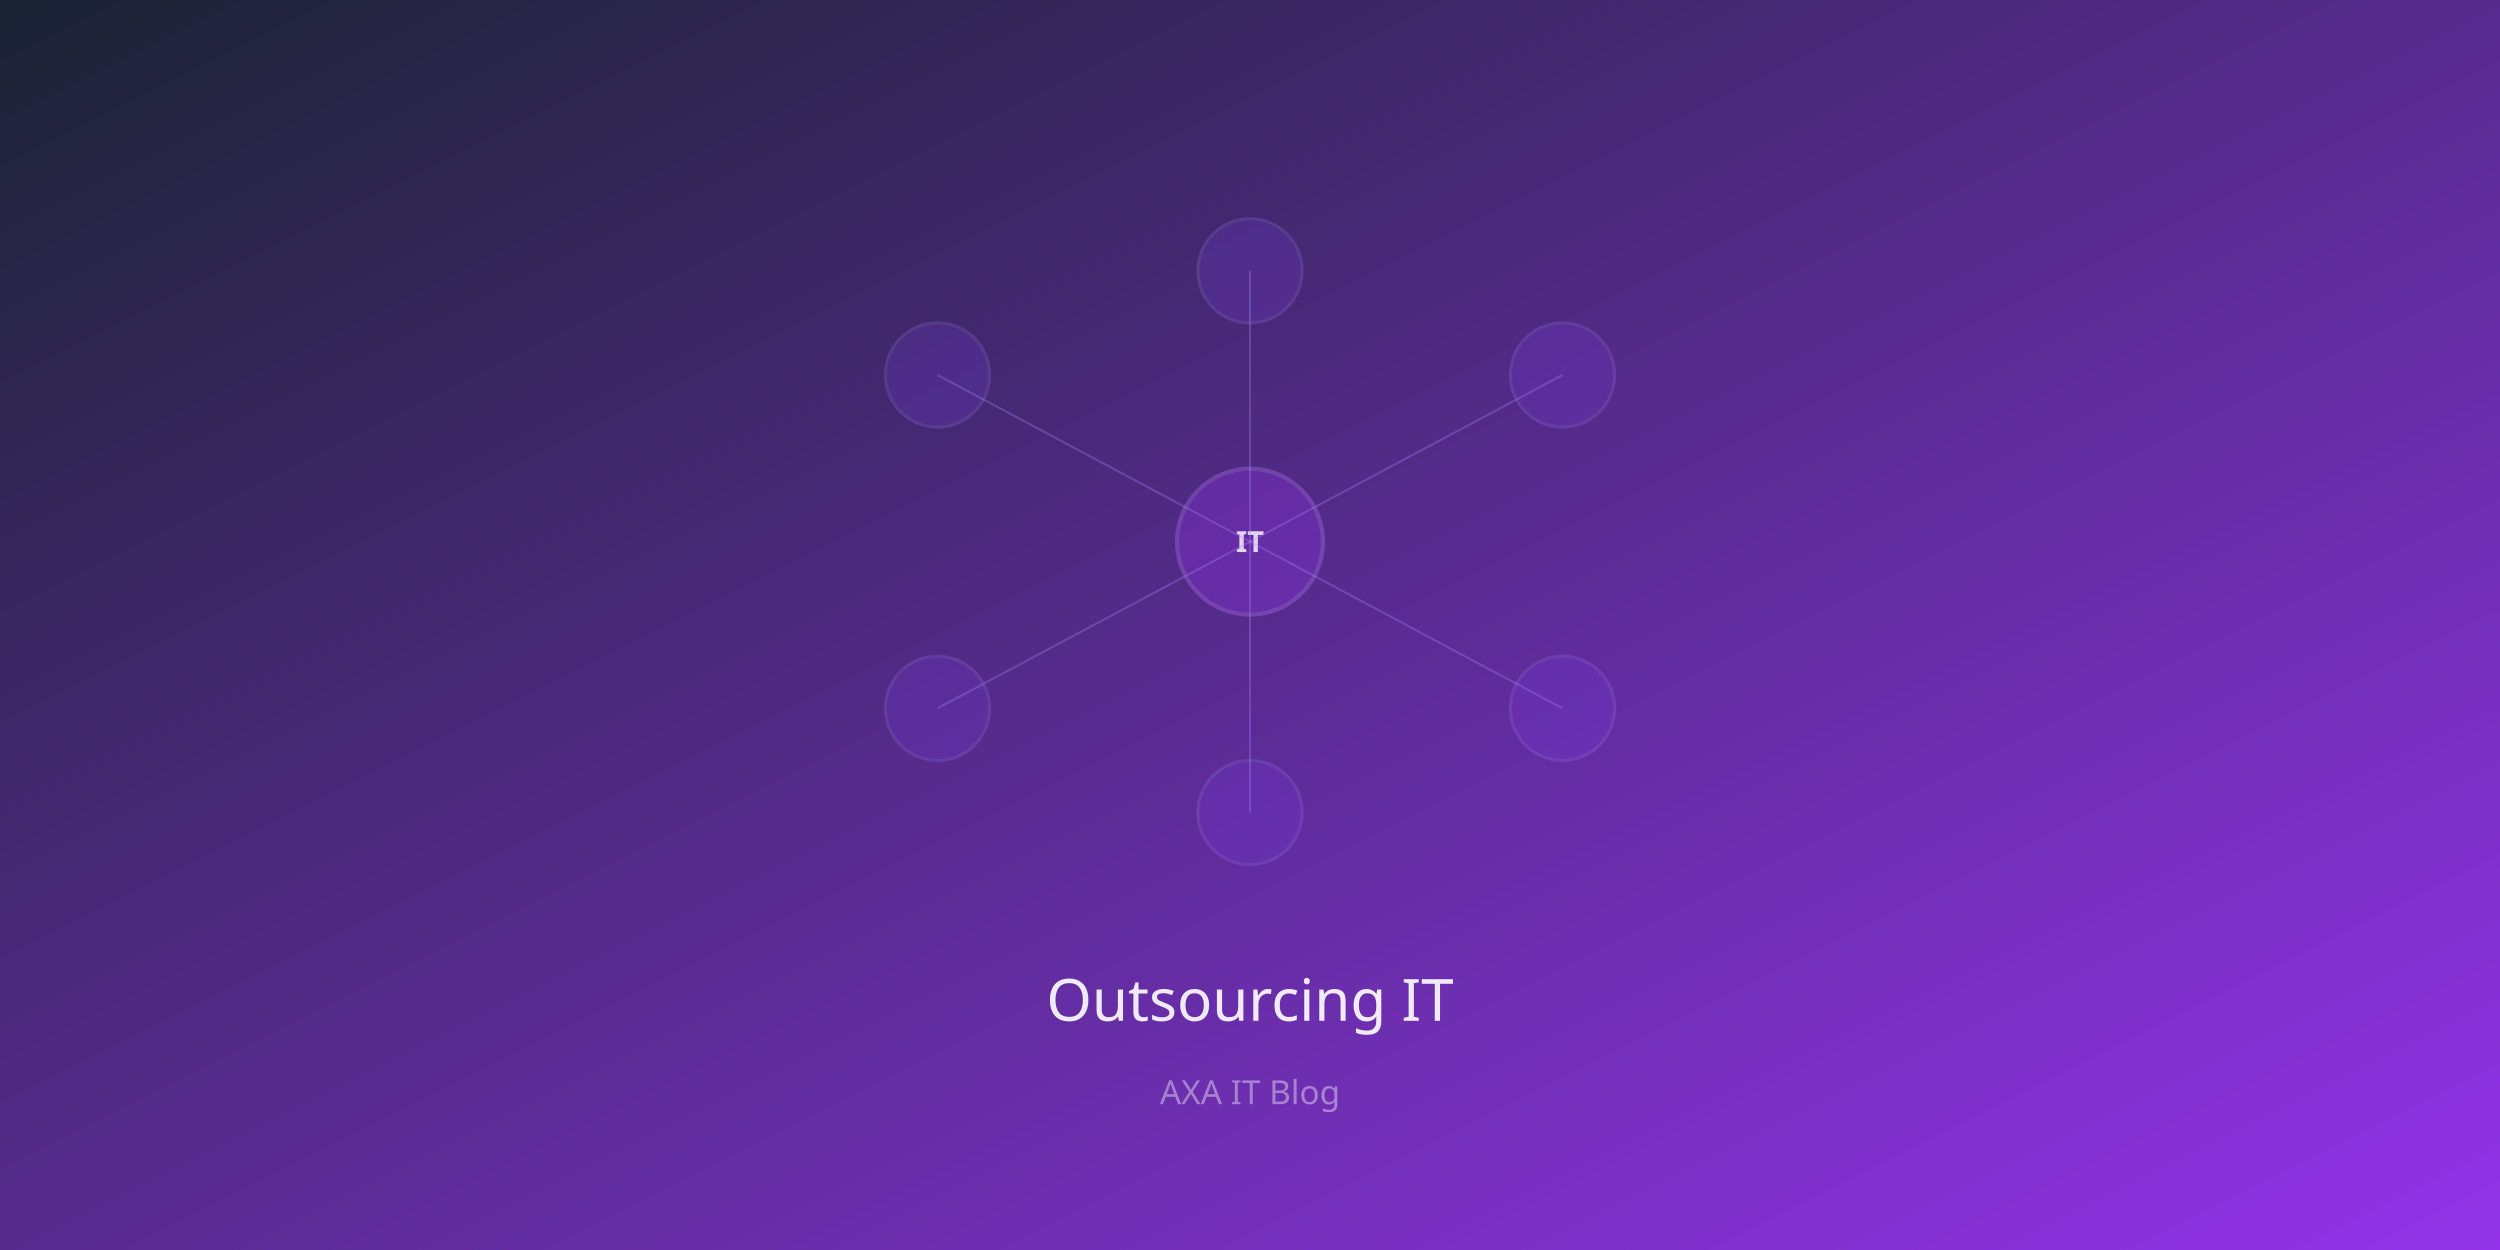
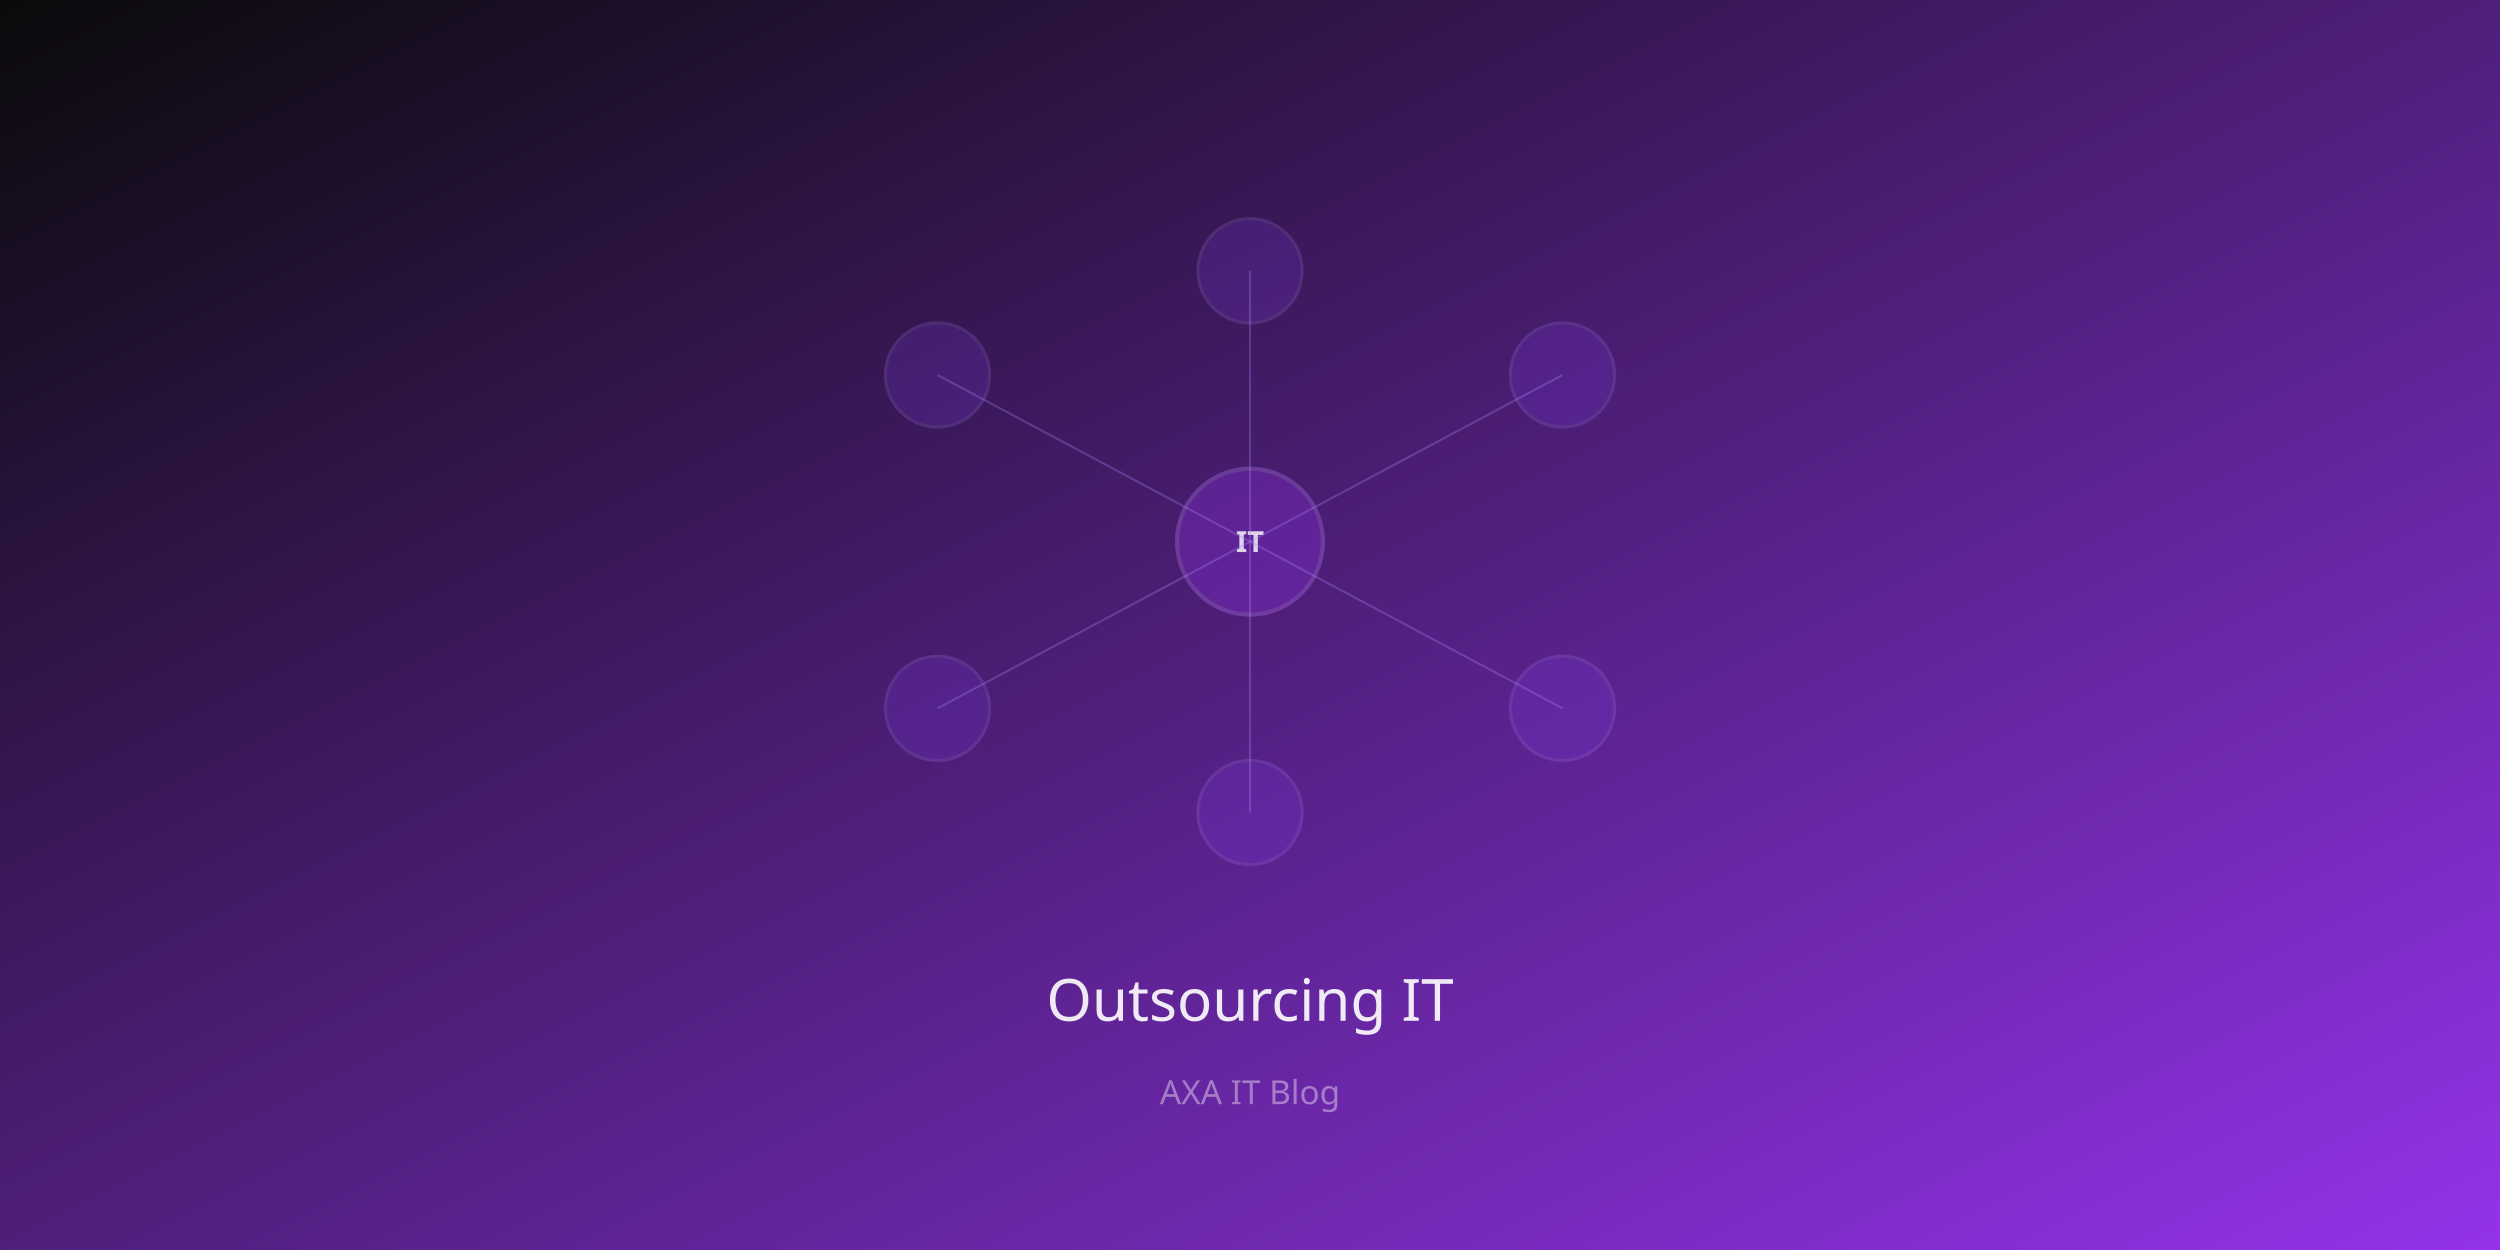
<svg xmlns="http://www.w3.org/2000/svg" viewBox="0 0 1200 600">
  <defs>
    <linearGradient id="bg7" x1="0%" y1="0%" x2="100%" y2="100%">
-       <stop offset="0%" style="stop-color:#1A2332" />
+       <stop offset="0%" style="stop-color:#0A0A0A" />
      <stop offset="100%" style="stop-color:#9333ea" />
    </linearGradient>
  </defs>
  <rect width="1200" height="600" fill="url(#bg7)" />
  <g transform="translate(600, 260)">
    <circle cx="0" cy="0" r="35" fill="#9333ea" opacity="0.3" stroke="#c084fc" stroke-width="2" />
    <text x="0" y="5" text-anchor="middle" fill="white" font-family="system-ui" font-size="14" font-weight="600" opacity="0.8">IT</text>
    <circle cx="-150" cy="-80" r="25" fill="#7c3aed" opacity="0.2" stroke="#a78bfa" stroke-width="1.5" />
    <circle cx="150" cy="-80" r="25" fill="#7c3aed" opacity="0.2" stroke="#a78bfa" stroke-width="1.5" />
    <circle cx="-150" cy="80" r="25" fill="#7c3aed" opacity="0.2" stroke="#a78bfa" stroke-width="1.5" />
    <circle cx="150" cy="80" r="25" fill="#7c3aed" opacity="0.2" stroke="#a78bfa" stroke-width="1.5" />
    <circle cx="0" cy="-130" r="25" fill="#7c3aed" opacity="0.2" stroke="#a78bfa" stroke-width="1.5" />
    <circle cx="0" cy="130" r="25" fill="#7c3aed" opacity="0.2" stroke="#a78bfa" stroke-width="1.5" />
    <line x1="0" y1="0" x2="-150" y2="-80" stroke="#a78bfa" stroke-width="1" opacity="0.3" />
    <line x1="0" y1="0" x2="150" y2="-80" stroke="#a78bfa" stroke-width="1" opacity="0.3" />
    <line x1="0" y1="0" x2="-150" y2="80" stroke="#a78bfa" stroke-width="1" opacity="0.3" />
    <line x1="0" y1="0" x2="150" y2="80" stroke="#a78bfa" stroke-width="1" opacity="0.3" />
    <line x1="0" y1="0" x2="0" y2="-130" stroke="#a78bfa" stroke-width="1" opacity="0.3" />
    <line x1="0" y1="0" x2="0" y2="130" stroke="#a78bfa" stroke-width="1" opacity="0.3" />
  </g>
  <text x="600" y="490" text-anchor="middle" fill="white" font-family="system-ui" font-size="28" font-weight="500" opacity="0.9">Outsourcing IT</text>
  <text x="600" y="530" text-anchor="middle" fill="white" font-family="system-ui" font-size="16" opacity="0.4">AXA IT Blog</text>
</svg>
